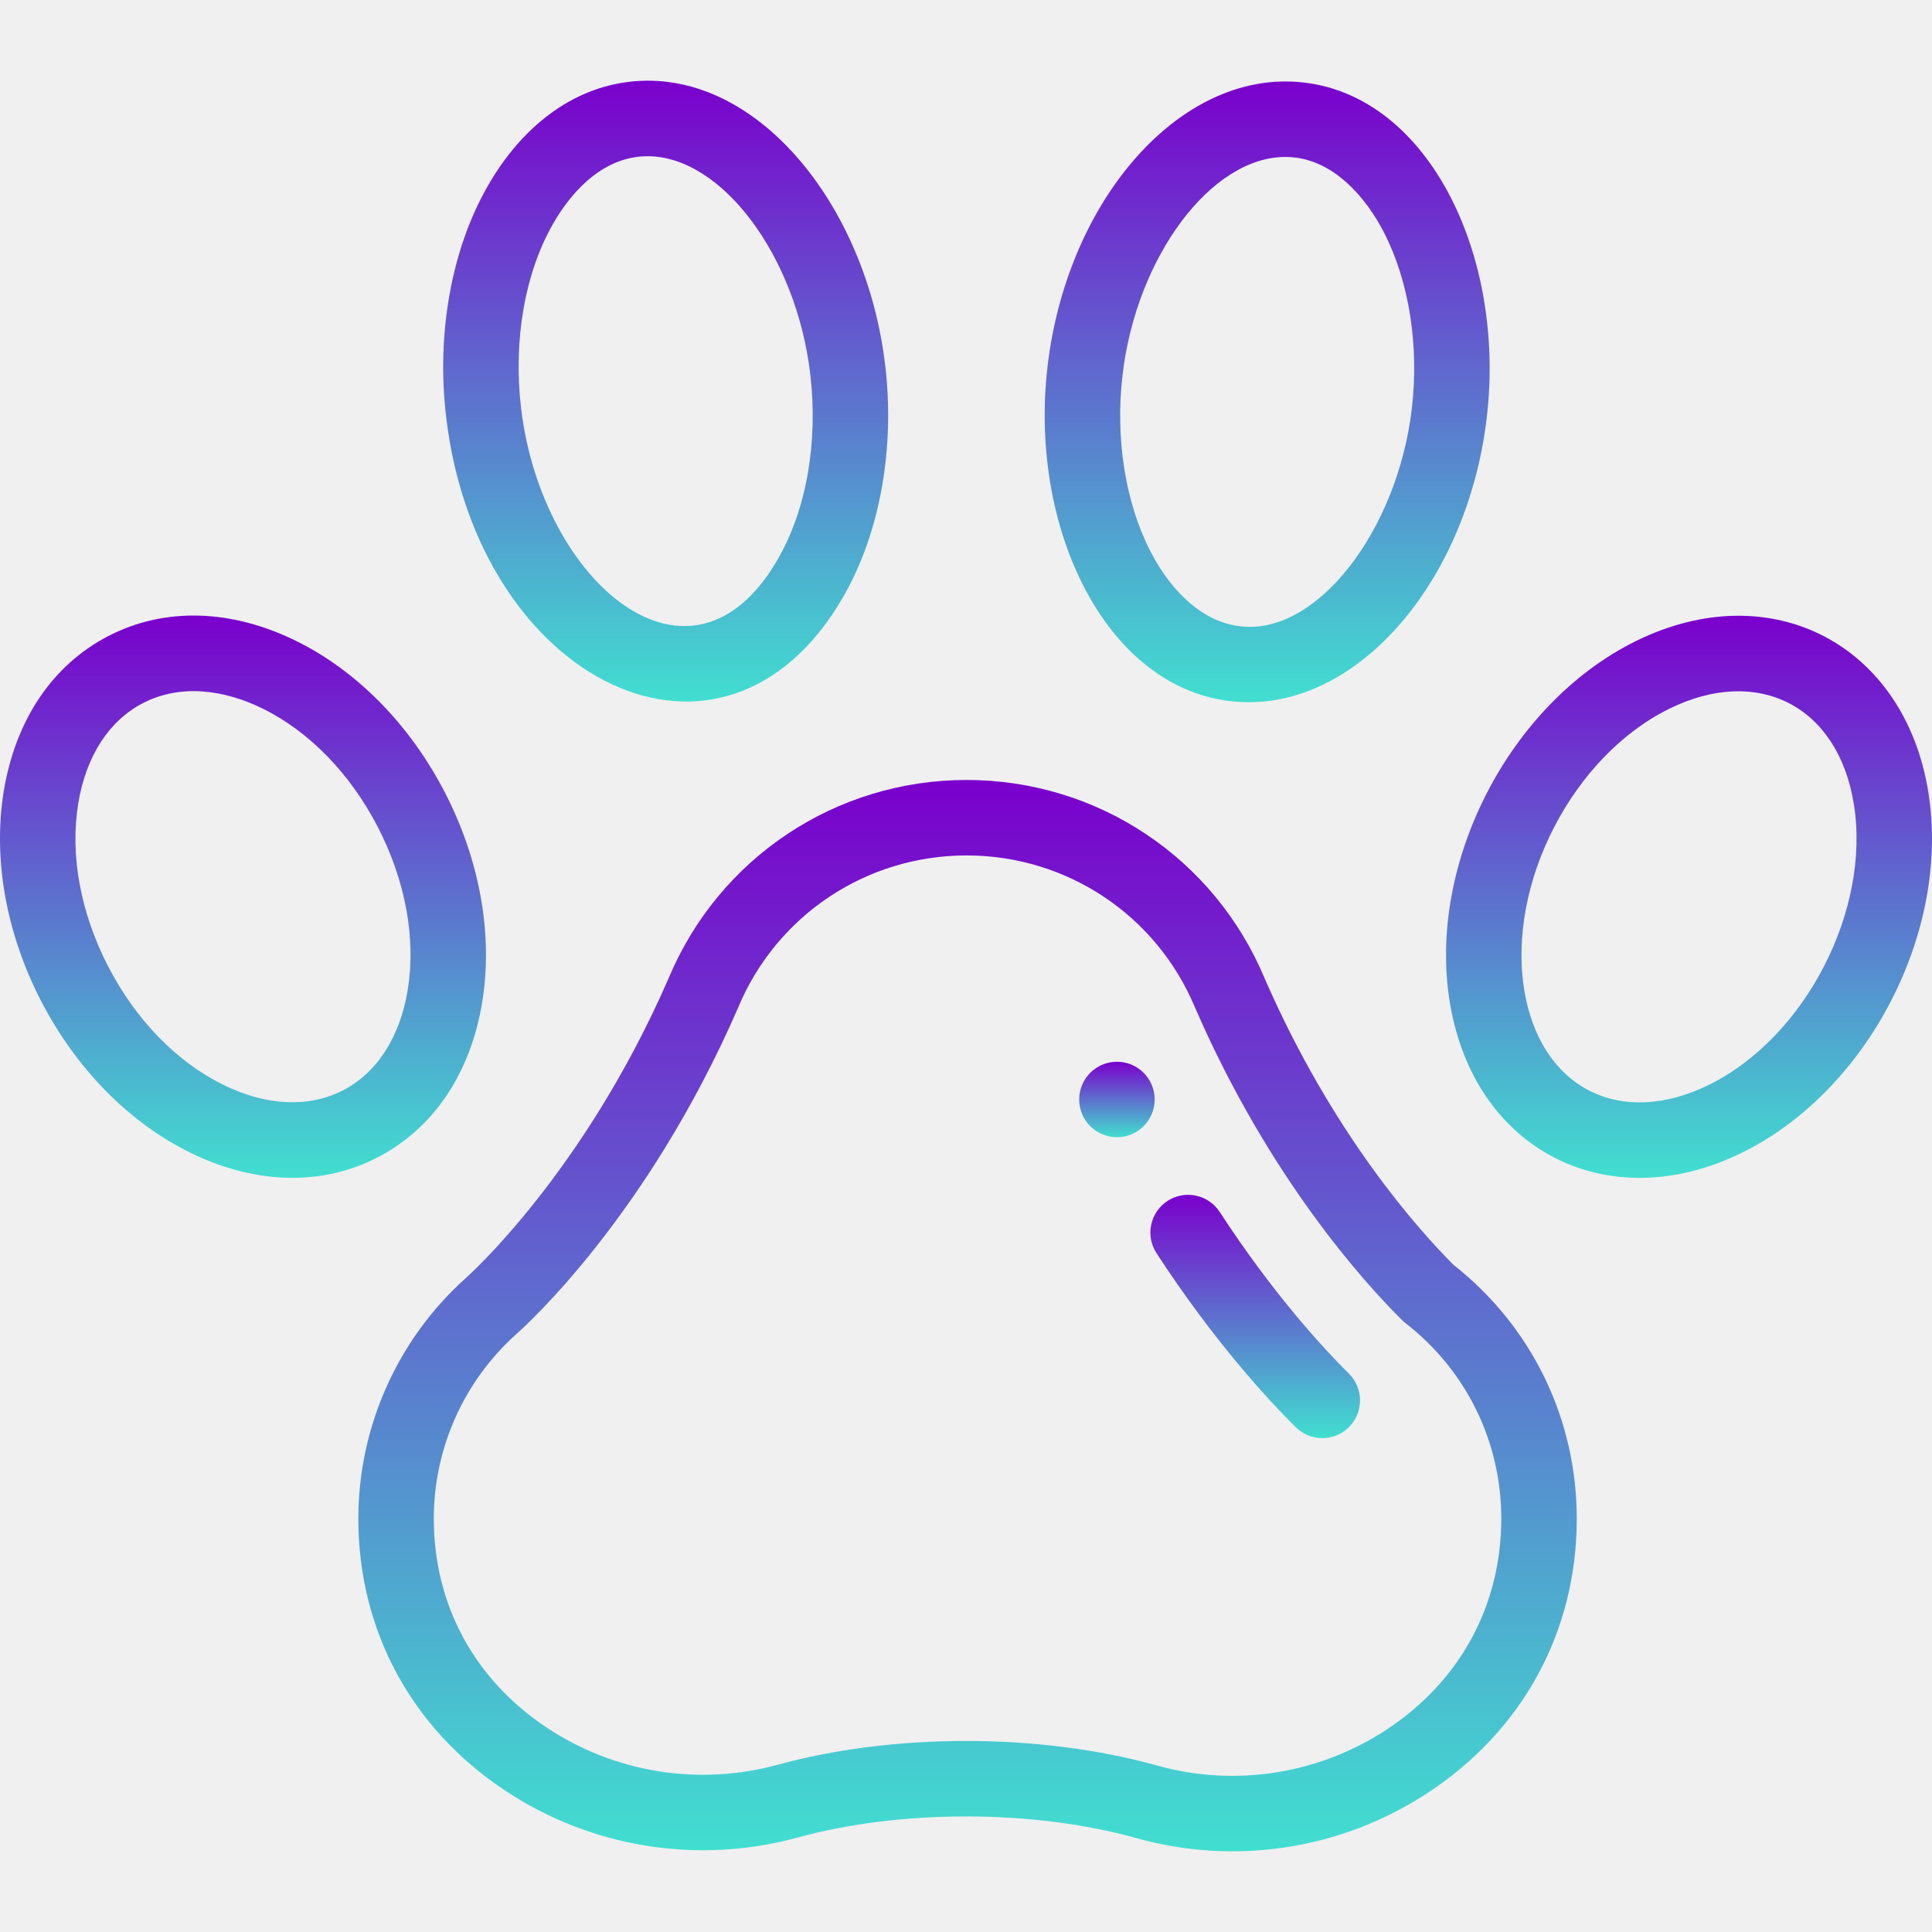
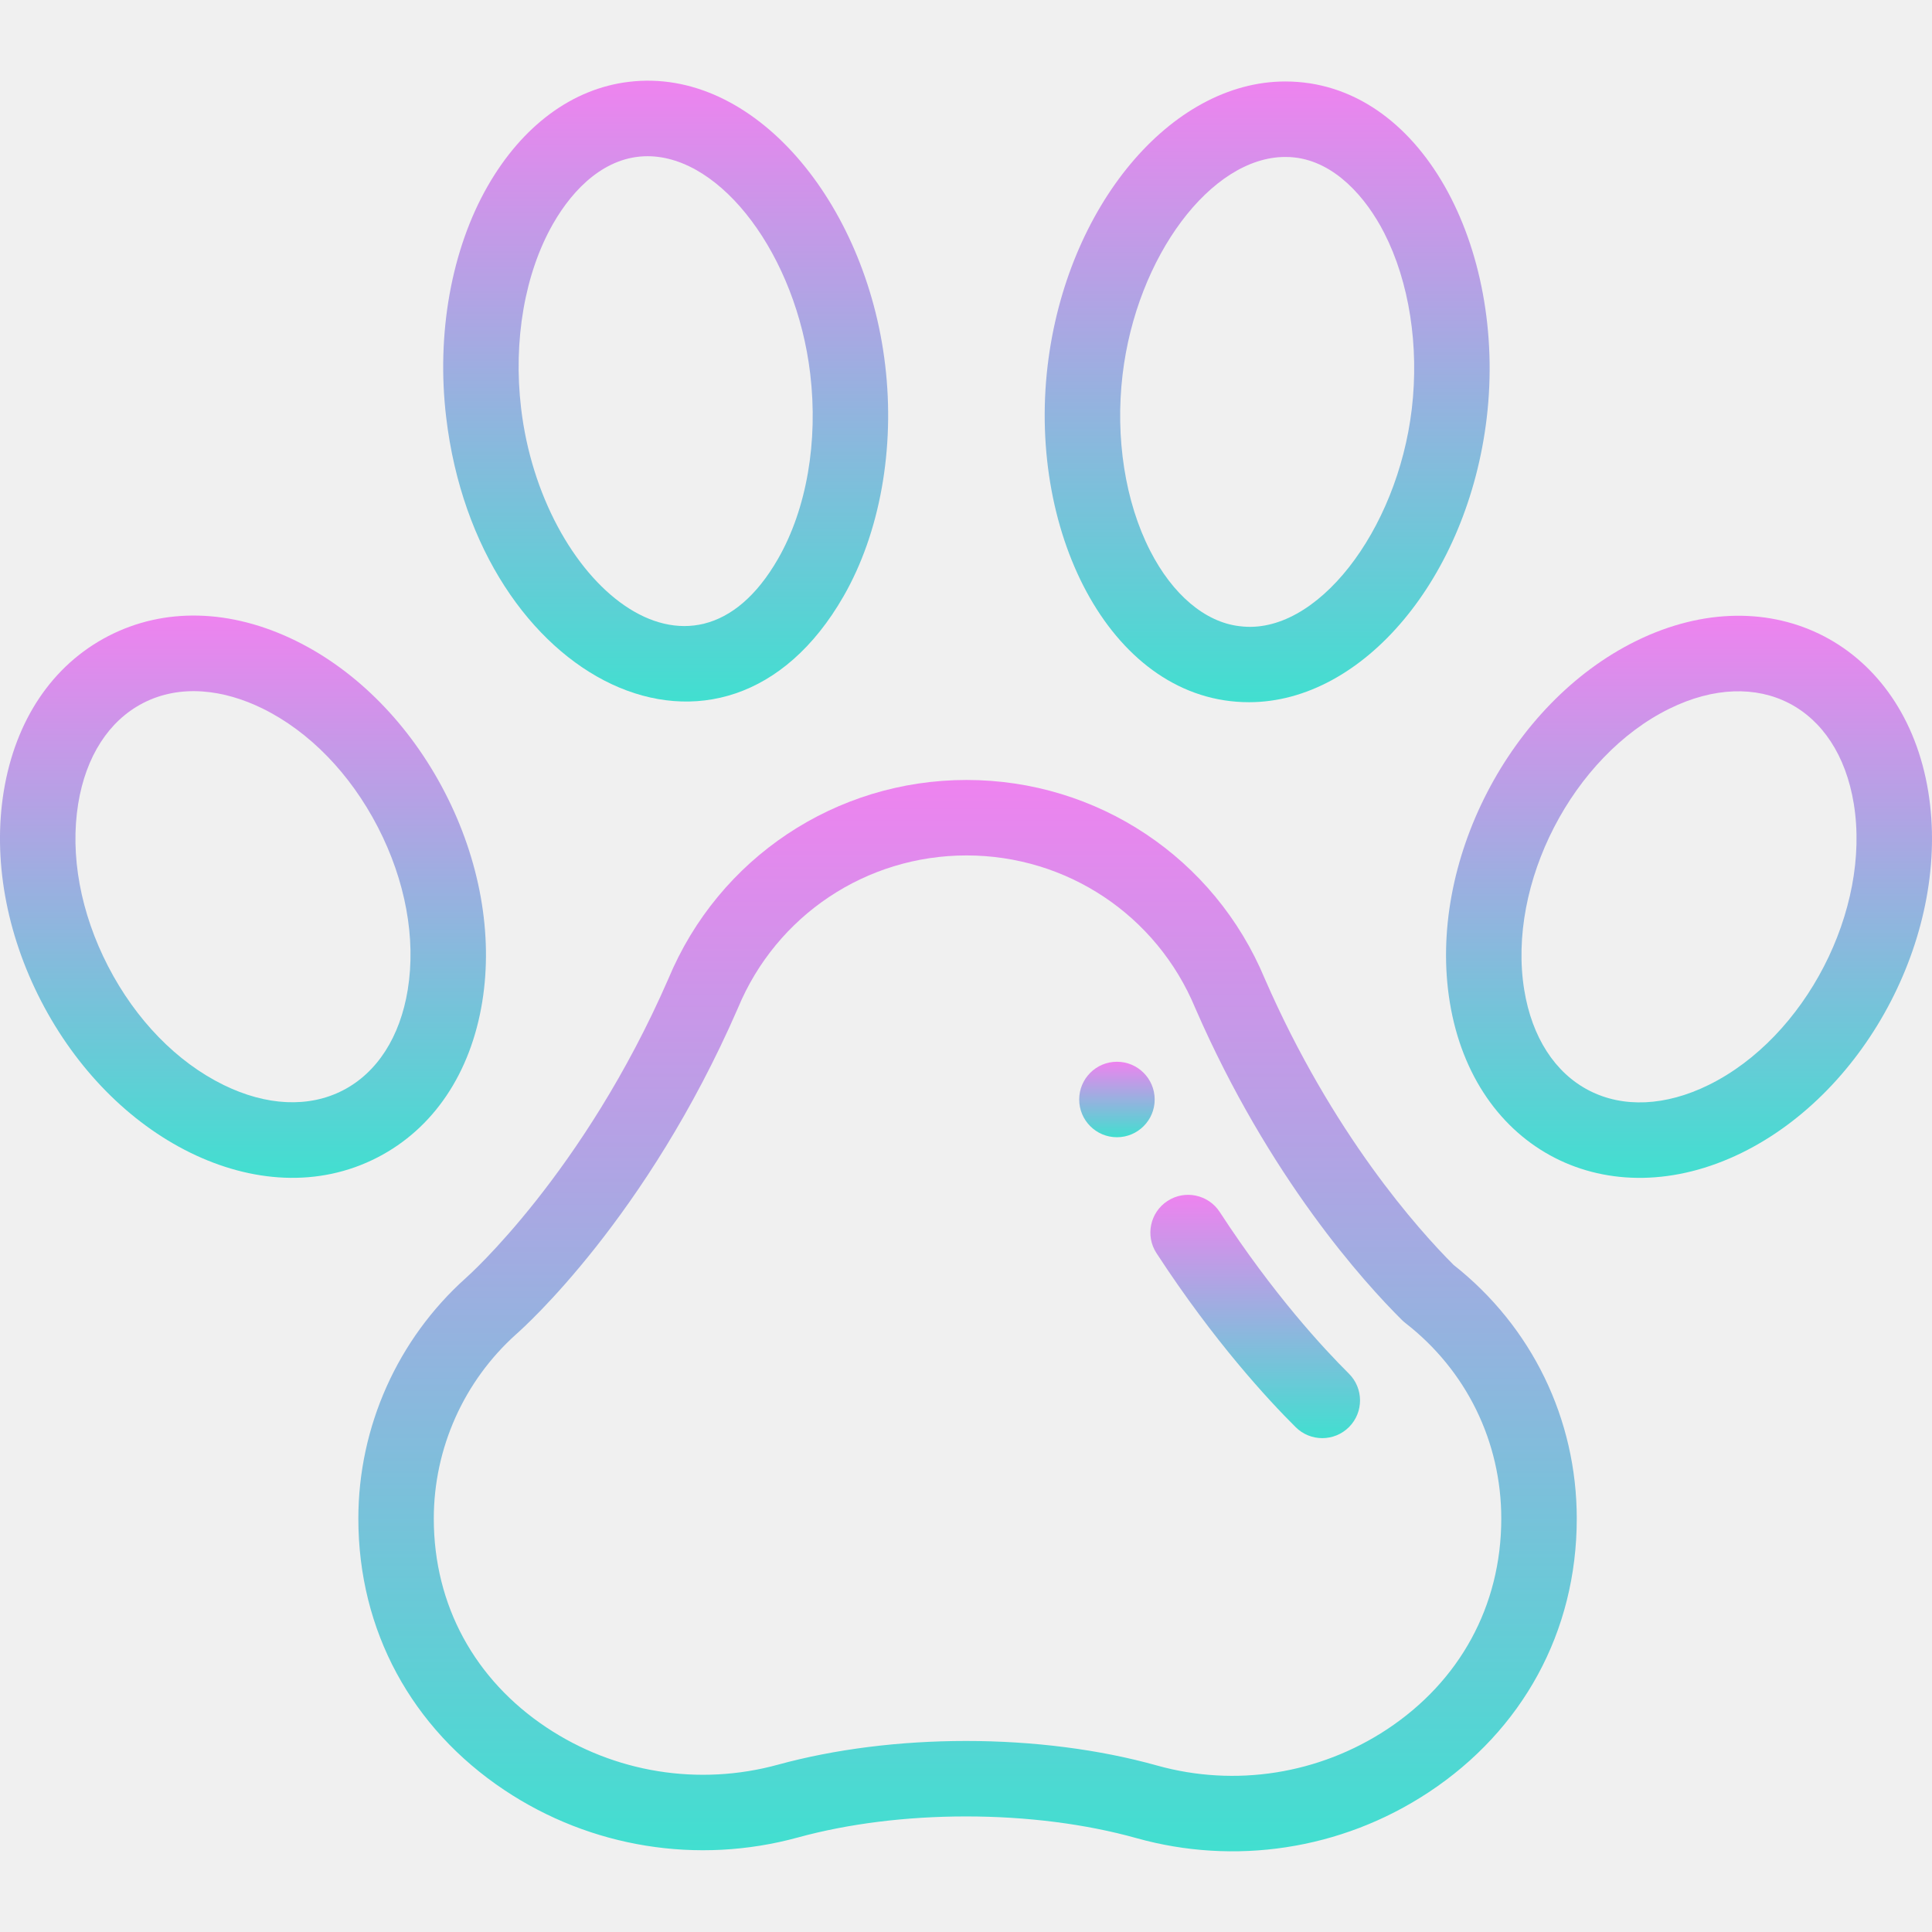
<svg xmlns="http://www.w3.org/2000/svg" width="100" height="100" viewBox="0 0 100 100" fill="none">
  <g clip-path="url(#clip0)">
    <path d="M57.812 54.956C56.734 54.956 55.859 55.831 55.859 56.91C55.859 57.988 56.734 58.863 57.812 58.863C58.891 58.863 59.766 57.988 59.766 56.91C59.766 55.831 58.891 54.956 57.812 54.956Z" fill="url(#paint0_linear)" />
    <path d="M75.238 65.472C73.407 63.642 68.968 58.69 65.465 50.658C62.86 44.408 56.803 40.371 50.03 40.371C43.257 40.371 37.201 44.409 34.596 50.66C30.202 60.739 24.198 66.073 24.14 66.123C24.133 66.129 24.127 66.136 24.12 66.142C20.579 69.312 18.548 73.854 18.548 78.603C18.548 84.407 21.312 89.456 26.107 92.654C30.575 95.635 36.113 96.529 41.3 95.107C43.899 94.395 46.907 94.018 50 94.018C53.145 94.018 56.198 94.407 58.829 95.143C63.863 96.552 69.389 95.78 73.95 92.766C78.801 89.561 81.613 84.465 81.613 78.603C81.613 73.446 79.291 68.668 75.238 65.472ZM71.796 89.507C68.276 91.832 63.934 92.516 59.881 91.381C56.912 90.551 53.496 90.112 50 90.112C46.563 90.112 43.197 90.537 40.266 91.34C36.172 92.463 31.801 91.757 28.275 89.405C24.593 86.949 22.453 83.109 22.453 78.602C22.453 74.967 24.007 71.489 26.717 69.059C27.134 68.693 33.472 63.019 38.183 52.205C38.187 52.195 38.192 52.185 38.196 52.175C40.19 47.377 44.834 44.277 50.029 44.277C55.225 44.277 59.871 47.376 61.864 52.173C61.868 52.183 61.873 52.193 61.877 52.203C65.702 60.983 70.628 66.403 72.567 68.326C72.623 68.381 72.682 68.433 72.744 68.481C75.898 70.931 77.706 74.62 77.706 78.602C77.706 83.147 75.532 87.038 71.796 89.507Z" fill="url(#paint1_linear)" />
    <path d="M63.133 62.732C62.544 61.828 61.335 61.572 60.431 62.161C59.526 62.75 59.271 63.96 59.86 64.864C62.832 69.427 65.65 72.466 67.065 73.871C67.831 74.631 69.067 74.627 69.828 73.861C70.588 73.096 70.583 71.859 69.818 71.099C68.512 69.803 65.908 66.993 63.133 62.732Z" fill="url(#paint2_linear)" />
    <path d="M43.67 30.849C45.547 27.569 46.329 23.212 45.817 18.897C44.825 10.496 39.031 3.458 32.558 4.235C29.635 4.581 27.036 6.5 25.239 9.638C23.364 12.916 22.581 17.273 23.093 21.591C24.712 35.31 37.484 41.655 43.67 30.849ZM28.629 11.578C29.699 9.711 31.366 8.086 33.516 8.086C37.36 8.086 41.217 13.246 41.938 19.356C42.354 22.858 41.749 26.34 40.28 28.909C35.779 36.773 28.035 30.142 26.972 21.132C26.557 17.627 27.161 14.145 28.629 11.578Z" fill="url(#paint3_linear)" />
    <path d="M24.961 51.856C25.526 48.375 24.839 44.525 23.026 41.015C21.212 37.505 18.47 34.716 15.303 33.163C11.94 31.514 8.496 31.428 5.605 32.923C2.715 34.417 0.793 37.275 0.192 40.971C-0.373 44.453 0.314 48.302 2.127 51.812C3.941 55.322 6.683 58.109 9.85 59.663C12.992 61.204 16.474 61.492 19.547 59.904C22.438 58.411 24.361 55.552 24.961 51.856ZM17.754 56.434C15.991 57.346 13.795 57.247 11.57 56.156C9.15 54.969 7.029 52.789 5.597 50.019C4.166 47.248 3.616 44.258 4.048 41.598C4.445 39.153 5.635 37.305 7.399 36.394C7.399 36.393 7.399 36.393 7.4 36.393C9.35 35.385 11.609 35.702 13.583 36.67C16.003 37.857 18.124 40.037 19.556 42.808C20.987 45.579 21.537 48.569 21.105 51.23C20.708 53.675 19.518 55.523 17.754 56.434Z" fill="url(#paint4_linear)" />
    <path d="M64.648 36.346C70.569 36.346 75.974 29.881 76.953 21.628C77.993 12.836 73.563 4.217 66.527 4.217C60.605 4.217 55.201 10.682 54.224 18.935C53.183 27.743 57.626 36.346 64.648 36.346ZM58.104 19.394C58.827 13.285 62.684 8.124 66.527 8.124C66.708 8.124 66.864 8.132 67.004 8.15C69.086 8.382 70.698 10.202 71.648 12.06C72.94 14.588 73.459 17.908 73.074 21.169C72.323 27.498 68.128 32.926 64.172 32.412C64.165 32.412 64.158 32.411 64.15 32.41C62.374 32.201 60.69 30.777 59.529 28.503C58.237 25.976 57.718 22.655 58.104 19.394Z" fill="url(#paint5_linear)" />
    <path d="M99.807 40.979C98.572 33.373 91.696 29.736 84.696 33.171C78.148 36.383 73.869 44.659 75.039 51.864C76.289 59.56 83.233 63.064 90.15 59.671C96.7 56.458 100.977 48.183 99.807 40.979ZM88.429 56.163C86.205 57.254 84.009 57.353 82.245 56.442V56.442C80.481 55.53 79.291 53.682 78.894 51.237C78.001 45.738 81.402 39.138 86.416 36.678C91.012 34.423 95.13 36.546 95.952 41.605C96.843 47.094 93.453 53.699 88.429 56.163Z" fill="url(#paint6_linear)" />
  </g>
  <defs>
    <linearGradient id="paint0_linear" x1="57.812" y1="54.956" x2="57.812" y2="58.863" gradientUnits="userSpaceOnUse">
-       <stop stop-color="#7a00cc" />
+       <stop stop-color="#EE83EF" />
      <stop offset="1" stop-color="#41DFD0" />
    </linearGradient>
    <linearGradient id="paint1_linear" x1="50.08" y1="40.371" x2="50.08" y2="95.824" gradientUnits="userSpaceOnUse">
-       <stop stop-color="#7a00cc" />
+       <stop stop-color="#EE83EF" />
      <stop offset="1" stop-color="#41DFD0" />
    </linearGradient>
    <linearGradient id="paint2_linear" x1="64.969" y1="61.844" x2="64.969" y2="74.438" gradientUnits="userSpaceOnUse">
-       <stop stop-color="#7a00cc" />
+       <stop stop-color="#EE83EF" />
      <stop offset="1" stop-color="#41DFD0" />
    </linearGradient>
    <linearGradient id="paint3_linear" x1="34.455" y1="4.176" x2="34.455" y2="36.311" gradientUnits="userSpaceOnUse">
-       <stop stop-color="#7a00cc" />
+       <stop stop-color="#EE83EF" />
      <stop offset="1" stop-color="#41DFD0" />
    </linearGradient>
    <linearGradient id="paint4_linear" x1="12.576" y1="31.861" x2="12.576" y2="60.965" gradientUnits="userSpaceOnUse">
-       <stop stop-color="#7a00cc" />
+       <stop stop-color="#EE83EF" />
      <stop offset="1" stop-color="#41DFD0" />
    </linearGradient>
    <linearGradient id="paint5_linear" x1="65.588" y1="4.217" x2="65.588" y2="36.346" gradientUnits="userSpaceOnUse">
-       <stop stop-color="#7a00cc" />
+       <stop stop-color="#EE83EF" />
      <stop offset="1" stop-color="#41DFD0" />
    </linearGradient>
    <linearGradient id="paint6_linear" x1="87.423" y1="31.871" x2="87.423" y2="60.966" gradientUnits="userSpaceOnUse">
-       <stop stop-color="#7a00cc" />
+       <stop stop-color="#EE83EF" />
      <stop offset="1" stop-color="#41DFD0" />
    </linearGradient>
    <clipPath id="clip0">
      <rect width="100" height="100" fill="white" />
    </clipPath>
  </defs>
</svg>
